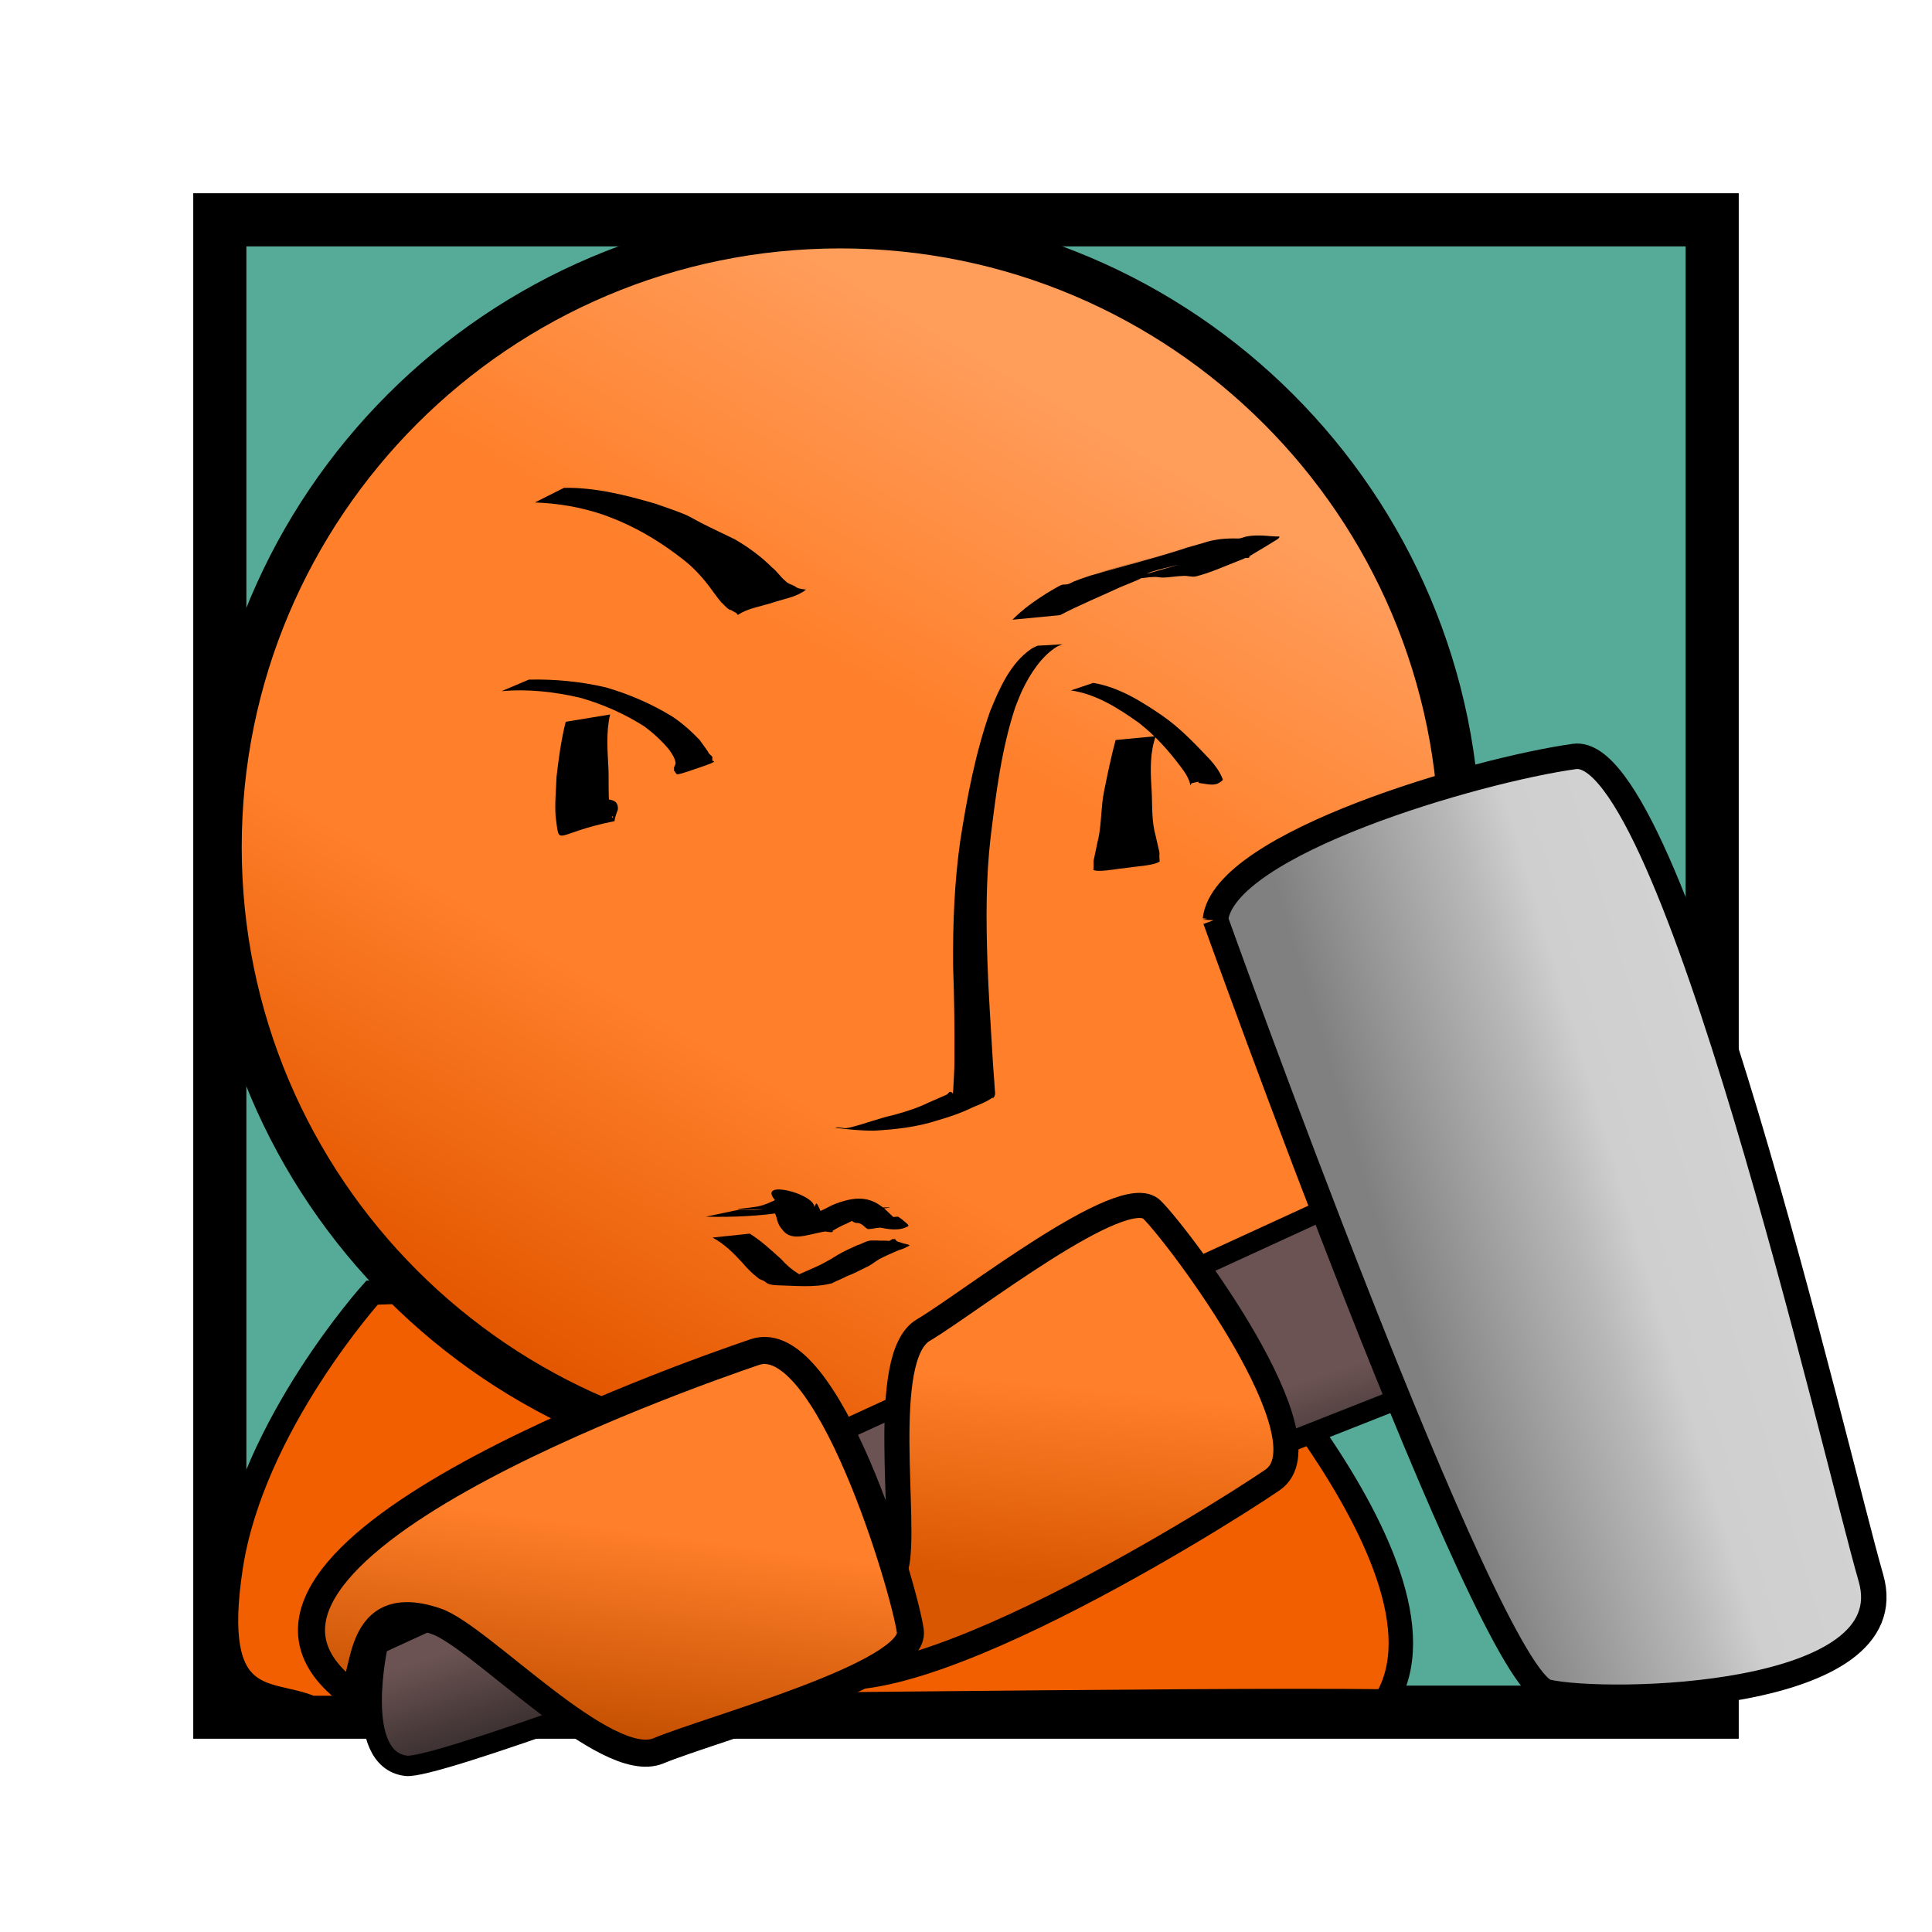
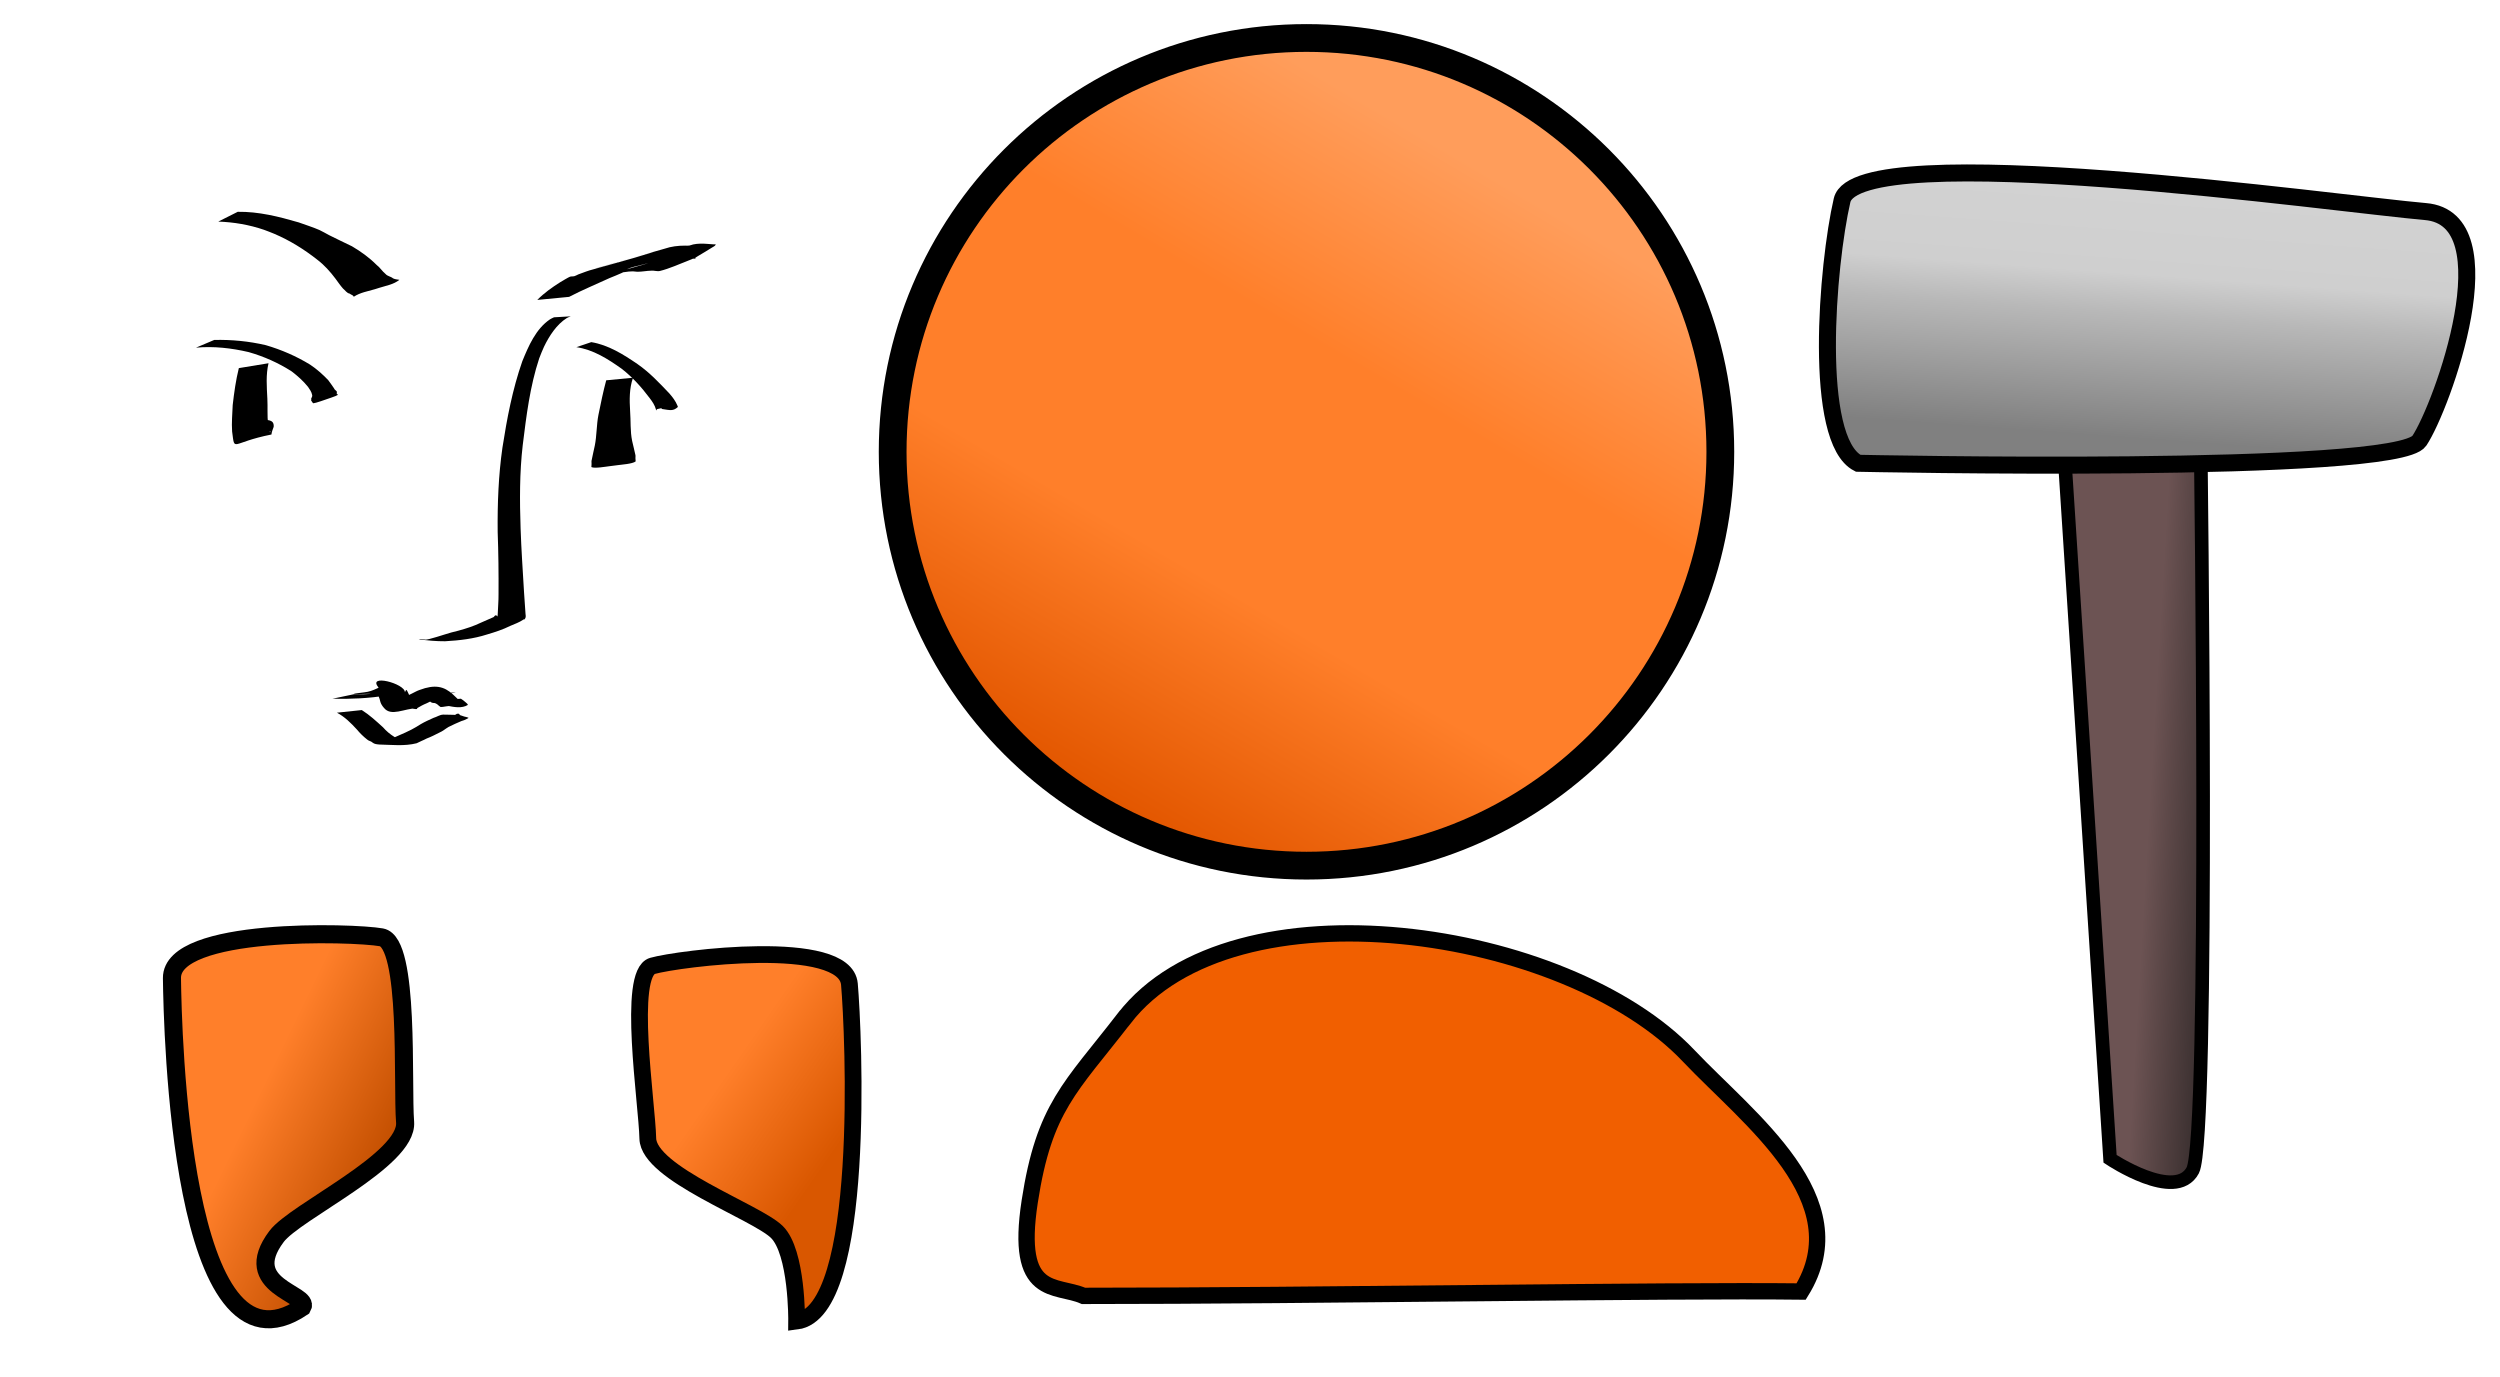
- <svg xmlns="http://www.w3.org/2000/svg" xmlns:xlink="http://www.w3.org/1999/xlink" width="160" height="160" viewBox="0 0 42.333 42.333" version="1.1" id="svg1">
+ <svg xmlns="http://www.w3.org/2000/svg" xmlns:xlink="http://www.w3.org/1999/xlink" width="309.907" height="170.607" viewBox="0 0 81.996 45.14" version="1.1" id="svg1">
  <defs id="defs1">
    <linearGradient id="linearGradient184">
      <stop style="stop-color:#6c5353;stop-opacity:1;" offset="0" id="stop184" />
      <stop style="stop-color:#151515;stop-opacity:1;" offset="1" id="stop185" />
    </linearGradient>
    <linearGradient id="linearGradient182">
      <stop style="stop-color:#ff7f2a;stop-opacity:1;" offset="0" id="stop182" />
      <stop style="stop-color:#c34f00;stop-opacity:1;" offset="1" id="stop183" />
    </linearGradient>
    <linearGradient id="linearGradient179">
      <stop style="stop-color:#ff7f2a;stop-opacity:1;" offset="0" id="stop179" />
      <stop style="stop-color:#d95700;stop-opacity:1;" offset="1" id="stop180" />
    </linearGradient>
    <linearGradient id="linearGradient176">
      <stop style="stop-color:#ff9d5b;stop-opacity:1;" offset="0" id="stop177" />
      <stop style="stop-color:#ff7f2a;stop-opacity:1;" offset="0.318" id="stop192" />
      <stop style="stop-color:#ff7f2a;stop-opacity:1" offset="0.672" id="stop191" />
      <stop style="stop-color:#e35700;stop-opacity:1;" offset="1" id="stop178" />
    </linearGradient>
    <linearGradient id="linearGradient173">
      <stop style="stop-color:#808080;stop-opacity:1;" offset="0" id="stop173" />
      <stop style="stop-color:#b8b8b8;stop-opacity:1;" offset="0.497" id="stop176" />
      <stop style="stop-color:#cfcfcf;stop-opacity:1;" offset="0.658" id="stop175" />
      <stop style="stop-color:#d2d2d2;stop-opacity:1;" offset="1" id="stop174" />
    </linearGradient>
-     <linearGradient xlink:href="#linearGradient173" id="linearGradient174" x1="50.594" y1="72.513" x2="57.575" y2="70.411" gradientUnits="userSpaceOnUse" gradientTransform="matrix(1.122809,0,0,1.122809,-4.202035,-6.797348)" />
-     <linearGradient xlink:href="#linearGradient176" id="linearGradient178" x1="43.293" y1="51.892" x2="31.306" y2="72.269" gradientUnits="userSpaceOnUse" />
-     <linearGradient xlink:href="#linearGradient179" id="linearGradient180" x1="41.886" y1="75.253" x2="41.511" y2="79.193" gradientUnits="userSpaceOnUse" gradientTransform="matrix(1.105703,0,0,1.105703,-0.5901948,-7.545854)" />
-     <linearGradient xlink:href="#linearGradient182" id="linearGradient183" x1="34.267" y1="77.73" x2="33.742" y2="81.596" gradientUnits="userSpaceOnUse" gradientTransform="matrix(1.193528,0,0,1.193528,-3.764274,-13.77904)" />
-     <linearGradient xlink:href="#linearGradient184" id="linearGradient185" x1="37.643" y1="77.35" x2="38.89" y2="81.286" gradientUnits="userSpaceOnUse" gradientTransform="matrix(0.8977191,0,0,0.8977191,6.600103,9.160442)" />
+     <linearGradient xlink:href="#linearGradient173" id="linearGradient174" x1="50.594" y1="72.513" x2="57.575" y2="70.411" gradientUnits="userSpaceOnUse" gradientTransform="matrix(1.122809,0,0,1.122809,27.41595,-15.11683)" />
+     <linearGradient xlink:href="#linearGradient176" id="linearGradient178" x1="43.293" y1="51.892" x2="31.306" y2="72.269" gradientUnits="userSpaceOnUse" gradientTransform="translate(28.65631)" />
+     <linearGradient xlink:href="#linearGradient179" id="linearGradient180" x1="41.886" y1="75.253" x2="41.511" y2="79.193" gradientUnits="userSpaceOnUse" gradientTransform="matrix(0.5421325,-0.9636754,0.9636754,0.5421325,-49.34309,79.43385)" />
+     <linearGradient xlink:href="#linearGradient182" id="linearGradient183" x1="34.267" y1="77.73" x2="33.742" y2="81.596" gradientUnits="userSpaceOnUse" gradientTransform="matrix(0.371302,-1.134303,1.134303,0.371302,-70.01676,89.62514)" />
+     <linearGradient xlink:href="#linearGradient184" id="linearGradient185" x1="37.643" y1="77.35" x2="38.89" y2="81.286" gradientUnits="userSpaceOnUse" gradientTransform="matrix(0.8977191,0,0,0.8977191,38.21809,0.8409622)" />
  </defs>
  <g id="layer5" transform="translate(-21.6535,-45.25163)">
-     <rect style="fill:#55ab98;fill-opacity:1;stroke:#000000;stroke-width:1.164;stroke-dasharray:none;stroke-dashoffset:2.362" id="rect163" width="32.7" height="32.7" x="26.47" y="50.068" />
-     <path style="display:inline;fill:#f15f00;fill-opacity:1;stroke:#000000;stroke-width:0.536;stroke-dasharray:none;stroke-dashoffset:2.362" d="m 29.806,73.575 c 0,0 -2.621,2.907 -3.097,6.004 -0.49,3.184 0.857,2.701 1.763,3.097 7.604,0 19.163,-0.195 23.539,-0.143 1.873,-3.018 -4.67,-9.578 -4.67,-9.578 z" id="path192" />
-     <g id="g163" transform="matrix(1.01195,0,0,1.01195,2.683335,2.472085)" style="display:inline">
-       <circle style="fill:url(#linearGradient178);fill-opacity:1;stroke:#000000;stroke-width:0.9;stroke-dasharray:none;stroke-dashoffset:2.362" id="path5" cx="36.943" cy="60.616" r="13.413" />
+     <path style="display:inline;fill:#f15f00;fill-opacity:1;stroke:#000000;stroke-width:0.536;stroke-dasharray:none;stroke-dashoffset:2.362" d="m 58.524,78.654 c -1.762,2.281 -2.621,2.907 -3.097,6.004 -0.49,3.184 0.857,2.701 1.763,3.097 7.604,0 19.163,-0.195 23.539,-0.143 1.873,-3.018 -1.725,-5.656 -3.687,-7.728 -3.997,-4.221 -14.943,-5.859 -18.517,-1.23 z" id="path192" />
+     <g id="g163" transform="matrix(1.01195,0,0,1.01195,-1.878465,-1.269689)" style="display:inline">
+       <circle style="display:inline;fill:url(#linearGradient178);fill-opacity:1;stroke:#000000;stroke-width:0.9;stroke-dasharray:none;stroke-dashoffset:2.362" id="path5" cx="65.599" cy="60.616" r="13.413" />
      <path style="fill:#000000;stroke:none;stroke-width:0.497;stroke-dasharray:none;stroke-dashoffset:2.362" id="path142" d="m 29.606,57.24 c 0.577,-0.052 1.147,0.013 1.708,0.144 0.493,0.141 0.963,0.349 1.394,0.626 0.194,0.148 0.377,0.312 0.53,0.502 0.055,0.081 0.114,0.161 0.132,0.258 0.015,0.046 -0.012,0.075 -0.026,0.113 -0.009,0.006 -7.93e-4,0.03 -0.001,0.044 -0.004,0.009 -0.004,0.019 -0.005,0.029 0.028,0.026 0.037,0.066 0.07,0.087 0.127,-0.026 0.046,-0.007 0.243,-0.067 0,0 0.341,-0.117 0.341,-0.117 v 0 c 0.184,-0.07 0.113,-0.036 0.218,-0.091 -0.018,-0.033 -0.018,0.001 -0.038,-0.024 -5.29e-4,-0.009 2.12e-4,-0.018 -0.004,-0.027 -1.48e-4,-0.019 0.01,-0.042 -7.94e-4,-0.059 -0.025,-0.035 -0.072,-0.053 -0.087,-0.1 -0.058,-0.093 -0.127,-0.176 -0.189,-0.266 -0.179,-0.186 -0.371,-0.359 -0.587,-0.502 -0.448,-0.274 -0.932,-0.484 -1.436,-0.631 -0.55,-0.128 -1.106,-0.182 -1.671,-0.169 z" />
      <path style="fill:#000000;stroke:none;stroke-width:0.497;stroke-dasharray:none;stroke-dashoffset:2.362" id="path143" d="m 41.935,57.224 c 0.549,0.079 1.026,0.386 1.47,0.701 0.348,0.271 0.64,0.595 0.903,0.947 0.087,0.113 0.169,0.232 0.206,0.371 0.002,-0.004 0.002,0.038 0.006,0.034 0.013,-0.014 0.018,-0.041 0.036,-0.046 0.319,-0.083 0.502,-0.019 0.203,-0.091 0,0 -0.058,0.015 -0.058,0.015 v 0 c 0.003,0.024 -0.016,0.069 0.008,0.073 0.271,0.041 0.363,0.072 0.511,-0.061 0.012,-0.01 -0.01,-0.043 -0.011,-0.051 -0.059,-0.145 -0.154,-0.27 -0.256,-0.387 -0.323,-0.34 -0.646,-0.685 -1.034,-0.955 -0.456,-0.312 -0.945,-0.621 -1.501,-0.713 z" />
      <path style="fill:#000000;stroke:none;stroke-width:0.497;stroke-dasharray:none;stroke-dashoffset:2.362" id="path144" d="m 41.211,56.256 c -0.044,0.022 -0.092,0.039 -0.133,0.067 -0.459,0.312 -0.695,0.866 -0.896,1.359 -0.317,0.906 -0.497,1.855 -0.644,2.801 -0.129,0.904 -0.163,1.818 -0.154,2.73 0.025,0.671 0.032,1.342 0.028,2.013 0.002,0.217 -0.018,0.434 -0.026,0.651 -0.005,-1.03e-4 -0.002,0.081 -0.008,0.081 -0.007,-2.4e-5 -0.005,-0.013 -0.009,-0.018 -0.007,-0.011 -0.013,-0.012 -0.024,-0.017 -0.046,-0.026 -0.058,0.019 -0.091,0.049 -0.133,0.062 -0.27,0.116 -0.403,0.177 -0.236,0.115 -0.487,0.195 -0.74,0.264 -0.318,0.07 -0.623,0.19 -0.938,0.269 -0.151,0.032 -0.096,0.025 -0.29,0.001 0,0 -0.059,0.009 -0.059,0.009 v 0 c 0.283,0.039 0.569,0.066 0.855,0.064 0.463,-0.026 0.923,-0.078 1.367,-0.222 0.255,-0.075 0.509,-0.158 0.748,-0.277 0.141,-0.061 0.291,-0.112 0.418,-0.2 0.059,-0.041 0.008,0.026 0.048,-0.018 0.042,-0.048 0.036,-0.103 0.027,-0.163 -0.012,-0.238 -0.037,-0.476 -0.049,-0.714 -0.04,-0.687 -0.088,-1.374 -0.111,-2.062 -0.03,-0.899 -0.035,-1.804 0.069,-2.699 0.117,-0.947 0.233,-1.901 0.533,-2.811 0.052,-0.127 0.097,-0.256 0.157,-0.38 0.166,-0.345 0.408,-0.723 0.741,-0.931 0.039,-0.024 0.084,-0.036 0.126,-0.054 z" />
      <path style="fill:#000000;stroke:none;stroke-width:0.497;stroke-dasharray:none;stroke-dashoffset:2.362" id="path145" d="m 34.028,68.619 c 0.588,0.014 1.179,-0.012 1.761,-0.107 0.163,-0.011 0.309,-0.084 0.462,-0.13 0.03,-0.007 0.06,-0.02 0.091,-0.019 -0.278,-0.006 -0.556,-0.011 -0.834,-0.017 0.003,0.004 -0.017,0.065 -0.018,0.029 -0.005,0.034 -0.016,0.068 -0.015,0.103 7.94e-4,0.018 0.045,0.057 0.054,0.073 0.006,0.01 0.023,0.061 0.028,0.075 0.016,0.058 0.027,0.115 0.056,0.169 0.021,0.045 0.054,0.082 0.085,0.12 0.234,0.291 0.653,0.02 1.075,0.01 0.098,-0.058 0.2,-0.115 0.306,-0.157 0.142,-0.076 0.295,-0.134 0.432,-0.218 0.075,-0.049 0.152,-0.081 0.239,-0.097 0.294,-0.028 0.653,-0.066 -0.817,0.008 -0.016,7.94e-4 0.024,0.02 0.036,0.03 0.051,0.043 0.027,0.021 0.073,0.064 0.049,0.046 0.096,0.092 0.141,0.141 0.028,0.037 0.067,0.054 0.112,0.06 0.05,-0.009 0.102,0.024 0.142,0.053 0.032,0.029 0.061,0.058 0.099,0.079 0.024,-0.002 0.047,-0.003 0.071,-0.005 0.071,-0.01 0.141,-0.024 0.212,-0.03 0.03,-0.003 0.091,0.035 0.091,0.004 -1.46e-4,-0.031 -0.061,-0.012 -0.091,-0.017 0,0 -0.059,0.008 -0.059,0.008 v 0 c 0.211,0.041 0.464,0.093 0.659,-0.029 -0.01,-0.04 -0.052,-0.061 -0.079,-0.089 -0.047,-0.043 -0.095,-0.078 -0.148,-0.112 -0.035,0.002 -0.07,0.006 -0.104,0.008 -0.051,-0.047 -0.1,-0.097 -0.151,-0.144 -0.292,-0.268 -0.588,-0.335 -1.086,-0.147 -0.088,0.029 -0.168,0.079 -0.251,0.118 -0.15,0.073 -0.3,0.147 -0.456,0.206 -0.116,0.052 -0.235,0.099 -0.342,0.168 0.716,0.034 1.158,0.26 0.903,0.015 -0.031,-0.031 -0.061,-0.063 -0.083,-0.1 -0.002,-0.002 -0.03,-0.045 -0.032,-0.047 -0.003,-0.003 -0.011,0.001 -0.013,-0.003 -0.018,-0.029 -0.006,-0.076 -0.025,-0.105 -0.014,-0.029 -0.107,-0.263 -0.127,-0.253 -0.027,0.013 -0.031,0.051 -0.047,0.077 0.005,-0.289 -1.241,-0.609 -0.853,-0.154 -0.01,0.012 -0.039,0.023 -0.057,0.031 -0.129,0.061 -0.262,0.109 -0.406,0.123 -0.105,0.019 -0.423,0.045 -0.317,0.053 0.168,0.011 0.338,-0.009 0.506,-0.004 0.064,0.002 -0.128,0.01 -0.192,0.013 -0.06,0.002 -0.121,7.93e-4 -0.181,5.29e-4 -0.049,-2.65e-4 -0.098,-0.002 -0.147,-0.002 z" />
      <path style="fill:#000000;stroke:none;stroke-width:0.497;stroke-dasharray:none;stroke-dashoffset:2.362" id="path146" d="m 34.174,69.071 c 0.254,0.134 0.453,0.334 0.644,0.542 0.101,0.121 0.212,0.232 0.337,0.329 0.05,0.048 0.125,0.049 0.172,0.097 0.061,0.051 0.143,0.057 0.219,0.064 0.404,0.009 0.817,0.059 1.211,-0.041 0.106,-0.057 0.22,-0.096 0.326,-0.154 0.141,-0.053 0.275,-0.122 0.409,-0.19 0.11,-0.045 0.198,-0.125 0.299,-0.184 0.137,-0.07 0.276,-0.131 0.417,-0.191 0.062,-0.017 0.117,-0.037 0.172,-0.068 0.037,-0.02 0.075,-0.032 0.049,-0.044 -0.041,-0.018 -0.086,-0.023 -0.129,-0.035 -0.157,-0.06 -0.11,-0.015 -0.173,-0.091 0,0 -0.06,-0.001 -0.06,-0.001 v 0 c -0.099,0.065 -0.026,0.028 -0.24,0.034 -0.072,-0.001 -0.144,-0.007 -0.215,-0.004 -0.108,0.005 -0.203,0.076 -0.305,0.104 -0.14,0.064 -0.28,0.125 -0.413,0.203 -0.099,0.063 -0.2,0.124 -0.304,0.178 -0.131,0.071 -0.27,0.127 -0.406,0.188 -0.108,0.047 -0.216,0.101 -0.329,0.133 -0.037,0.008 -0.149,0.022 -0.111,0.022 1.498,0.023 1.024,-8.2e-5 0.701,0.001 -0.075,-2.64e-4 -0.15,-0.007 -0.225,-0.013 -0.033,-0.013 -0.038,-0.042 -0.069,-0.059 -0.034,-0.019 -0.086,-0.011 -0.118,-0.037 -0.137,-0.084 -0.261,-0.189 -0.367,-0.311 -0.219,-0.198 -0.435,-0.4 -0.686,-0.557 z" />
      <path style="fill:#000000;stroke:none;stroke-width:0.497;stroke-dasharray:none;stroke-dashoffset:2.362" id="path147" d="m 30.995,57.903 c -0.098,0.392 -0.153,0.795 -0.199,1.197 -0.01,0.284 -0.04,0.572 -0.019,0.857 0.095,0.689 -0.051,0.36 1.274,0.098 0.011,-0.087 0.042,-0.167 0.073,-0.248 0.021,-0.248 -0.203,-0.216 -0.391,-0.237 -0.143,-0.05 -0.124,7.93e-4 -0.124,-0.104 0,0 -0.059,0.011 -0.059,0.011 v 0 c 5.29e-4,0.112 0.017,0.049 -0.123,0.152 -0.137,0.067 -0.337,0.139 -0.409,0.282 -0.027,0.085 -0.073,0.156 -0.15,0.205 0.381,-0.055 0.762,-0.12 1.144,-0.165 0.011,-0.001 0.002,0.032 -0.009,0.031 -0.006,-7.94e-4 -0.064,-0.235 -0.06,-0.26 -0.032,-0.277 -0.009,-0.556 -0.024,-0.833 -0.019,-0.381 -0.051,-0.768 0.038,-1.144 z" />
      <path style="fill:#000000;stroke:none;stroke-width:0.497;stroke-dasharray:none;stroke-dashoffset:2.362" id="path148" d="m 42.902,58.298 c -0.099,0.369 -0.176,0.745 -0.252,1.12 -0.065,0.331 -0.052,0.67 -0.119,1.001 -0.038,0.151 -0.063,0.305 -0.098,0.456 -0.015,0.043 -0.005,0.086 -0.006,0.129 -0.001,0.027 -0.004,0.055 -0.004,0.082 6.9e-5,0.008 -0.007,0.021 2.06e-4,0.025 0.094,0.053 0.485,-0.018 0.571,-0.027 0,0 0.289,-0.037 0.289,-0.037 v 0 c 0.108,-0.016 0.473,-0.039 0.571,-0.119 0.006,-0.005 1.4e-4,-0.016 2.11e-4,-0.025 -7.4e-5,-0.027 -0.003,-0.054 -0.005,-0.081 -0.001,-0.043 0.009,-0.086 -0.007,-0.128 -0.036,-0.143 -0.062,-0.288 -0.1,-0.43 -0.066,-0.319 -0.041,-0.646 -0.066,-0.97 -0.022,-0.365 -0.028,-0.729 0.094,-1.079 z" />
      <path style="fill:#000000;stroke:none;stroke-width:0.497;stroke-dasharray:none;stroke-dashoffset:2.362" id="path151" d="m 30.328,53.154 c 0.504,0.018 1.004,0.102 1.482,0.266 0.111,0.038 0.219,0.085 0.329,0.128 0.504,0.214 0.969,0.503 1.398,0.841 0.226,0.172 0.42,0.388 0.59,0.615 0.08,0.108 0.154,0.218 0.243,0.319 0.067,0.052 0.126,0.153 0.216,0.165 0.031,0.027 0.073,0.038 0.106,0.063 0.016,0.012 0.014,0.027 0.03,0.038 0.206,-0.137 0.457,-0.176 0.691,-0.246 0,0 0.133,-0.042 0.133,-0.042 v 0 c 0.222,-0.071 0.468,-0.108 0.652,-0.26 -0.07,-0.012 -0.141,-0.014 -0.207,-0.048 -0.072,-0.063 -0.177,-0.065 -0.242,-0.142 -0.106,-0.085 -0.178,-0.209 -0.288,-0.291 -0.238,-0.24 -0.509,-0.435 -0.8,-0.606 -0.246,-0.121 -0.495,-0.236 -0.739,-0.36 -0.105,-0.054 -0.206,-0.117 -0.313,-0.166 -0.154,-0.07 -0.521,-0.194 -0.674,-0.248 -0.645,-0.188 -1.299,-0.353 -1.976,-0.343 z" />
      <path style="fill:#000000;stroke:none;stroke-width:0.497;stroke-dasharray:none;stroke-dashoffset:2.362" id="path163" d="m 41.699,55.594 c 0.426,-0.223 0.872,-0.405 1.309,-0.608 0.036,-0.015 0.373,-0.15 0.419,-0.176 0.06,-0.034 0.107,-0.089 0.168,-0.121 0.092,-0.048 0.357,-0.11 0.465,-0.136 0.958,-0.254 -2.029,0.582 -1.519,0.445 0.665,-0.179 1.325,-0.379 1.988,-0.569 0.04,-0.011 0.158,-0.047 0.119,-0.035 -1.879,0.539 -2.388,0.671 -1.676,0.485 0.218,-0.05 0.441,-0.081 0.664,-0.106 0.044,-0.002 0.088,-0.007 0.133,-0.006 0.048,0.001 0.096,0.013 0.144,0.013 0.149,0.001 0.299,-0.032 0.449,-0.035 0.092,-0.01 0.192,0.031 0.282,0.009 0.299,-0.073 0.628,-0.223 0.917,-0.335 0.186,-0.067 0.115,-0.066 0.206,-0.062 0,0 0.054,-0.026 0.054,-0.026 v 0 c -0.069,-0.003 -0.036,0.004 0.071,-0.069 0.083,-0.049 0.355,-0.21 0.432,-0.262 0.044,-0.029 0.101,-0.049 0.126,-0.096 0.011,-0.021 -0.046,-0.01 -0.07,-0.013 -0.065,-0.007 -0.13,-0.005 -0.194,-0.014 -0.159,-0.012 -0.31,-0.015 -0.468,0.018 -0.042,0.009 -0.081,0.03 -0.124,0.036 -0.045,0.007 -0.09,0.002 -0.135,0.002 -0.228,-6.6e-5 -0.45,0.026 -0.666,0.1 -0.038,0.011 -0.076,0.022 -0.115,0.033 -0.67,0.191 -1.341,0.38 -2.01,0.572 -0.035,0.01 -0.138,0.043 -0.103,0.033 0.582,-0.163 2.321,-0.675 1.744,-0.493 -0.645,0.204 -1.301,0.371 -1.952,0.559 -0.037,0.011 -0.073,0.025 -0.11,0.037 -0.078,0.027 -0.175,0.061 -0.25,0.092 -0.043,0.018 -0.082,0.045 -0.127,0.057 -0.046,0.013 -0.096,0.002 -0.141,0.017 -0.044,0.015 -0.276,0.153 -0.312,0.175 -0.268,0.17 -0.525,0.35 -0.749,0.578 z" />
    </g>
-     <path style="display:inline;fill:url(#linearGradient185);fill-opacity:1;stroke:#000000;stroke-width:0.446;stroke-dasharray:none;stroke-dashoffset:2.362" d="m 51.52,71.365 -21.585,9.911 c 0,0 -0.572,2.525 0.619,2.668 1.191,0.143 22.253,-8.243 22.253,-8.243" id="path171" />
-     <path style="display:inline;fill:url(#linearGradient174);fill-opacity:1;stroke:#000000;stroke-width:0.558;stroke-dasharray:none;stroke-dashoffset:2.362" d="m 48.285,65.402 c 0,0 5.96,16.628 7.271,16.926 1.311,0.298 7.867,0.179 7.092,-2.503 -0.775,-2.682 -4.351,-18.296 -6.496,-17.998 -2.146,0.298 -7.688,1.907 -7.867,3.576 z" id="path170" />
-     <path style="display:inline;fill:url(#linearGradient180);fill-opacity:1;stroke:#000000;stroke-width:0.55;stroke-dasharray:none;stroke-dashoffset:2.362" d="m 39.057,81.589 c 0,0 1.987,-1.089 2.231,-2.003 0.245,-0.914 -0.396,-4.605 0.597,-5.19 0.993,-0.586 4.383,-3.258 5.009,-2.639 0.626,0.62 3.925,5.044 2.643,5.922 -1.282,0.878 -9.102,5.771 -10.481,3.91 z" id="path173" />
-     <path style="display:inline;fill:url(#linearGradient183);fill-opacity:1;stroke:#000000;stroke-width:0.593;stroke-dasharray:none;stroke-dashoffset:2.362" d="m 29.264,82.301 c 0.507,0.106 -0.015,-2.193 1.944,-1.526 0.967,0.329 3.724,3.319 4.873,2.84 1.149,-0.48 5.65,-1.682 5.519,-2.623 -0.131,-0.941 -1.822,-6.654 -3.409,-6.114 -1.588,0.541 -12.727,4.456 -8.927,7.423 z" id="path172" />
+     <g id="g1" transform="rotate(-69.04846,83.69496,56.80633)">
+       <path style="display:inline;fill:url(#linearGradient185);fill-opacity:1;stroke:#000000;stroke-width:0.446;stroke-dasharray:none;stroke-dashoffset:2.362" d="m 83.138,63.046 -21.585,9.911 c 0,0 -0.572,2.525 0.619,2.668 1.191,0.143 22.253,-8.243 22.253,-8.243" id="path171" />
+       <path style="display:inline;fill:url(#linearGradient174);fill-opacity:1;stroke:#000000;stroke-width:0.558;stroke-dasharray:none;stroke-dashoffset:2.362" d="m 79.903,57.083 c 0,0 5.96,16.628 7.271,16.926 1.311,0.298 7.867,0.179 7.092,-2.503 C 93.492,68.824 89.916,53.209 87.77,53.507 c -2.146,0.298 -7.688,1.907 -7.867,3.576 z" id="path170" />
+     </g>
+     <path style="display:inline;fill:url(#linearGradient180);fill-opacity:1;stroke:#000000;stroke-width:0.55;stroke-dasharray:none;stroke-dashoffset:2.362" d="m 47.782,88.583 c 0,0 0.025,-2.265 -0.651,-2.927 C 46.454,84.995 42.923,83.743 42.9,82.59 c -0.024,-1.153 -0.69,-5.418 0.156,-5.659 0.847,-0.241 6.321,-0.948 6.457,0.6 0.136,1.548 0.567,10.763 -1.731,11.052 z" id="path173" />
+     <path style="display:inline;fill:url(#linearGradient183);fill-opacity:1;stroke:#000000;stroke-width:0.593;stroke-dasharray:none;stroke-dashoffset:2.362" d="m 31.571,88.126 c 0.258,-0.449 -2.088,-0.668 -0.846,-2.322 0.613,-0.817 4.313,-2.507 4.215,-3.747 -0.099,-1.241 0.159,-5.893 -0.776,-6.062 -0.935,-0.168 -6.891,-0.339 -6.871,1.338 0.02,1.677 0.275,13.481 4.278,10.793 z" id="path172" />
  </g>
</svg>
